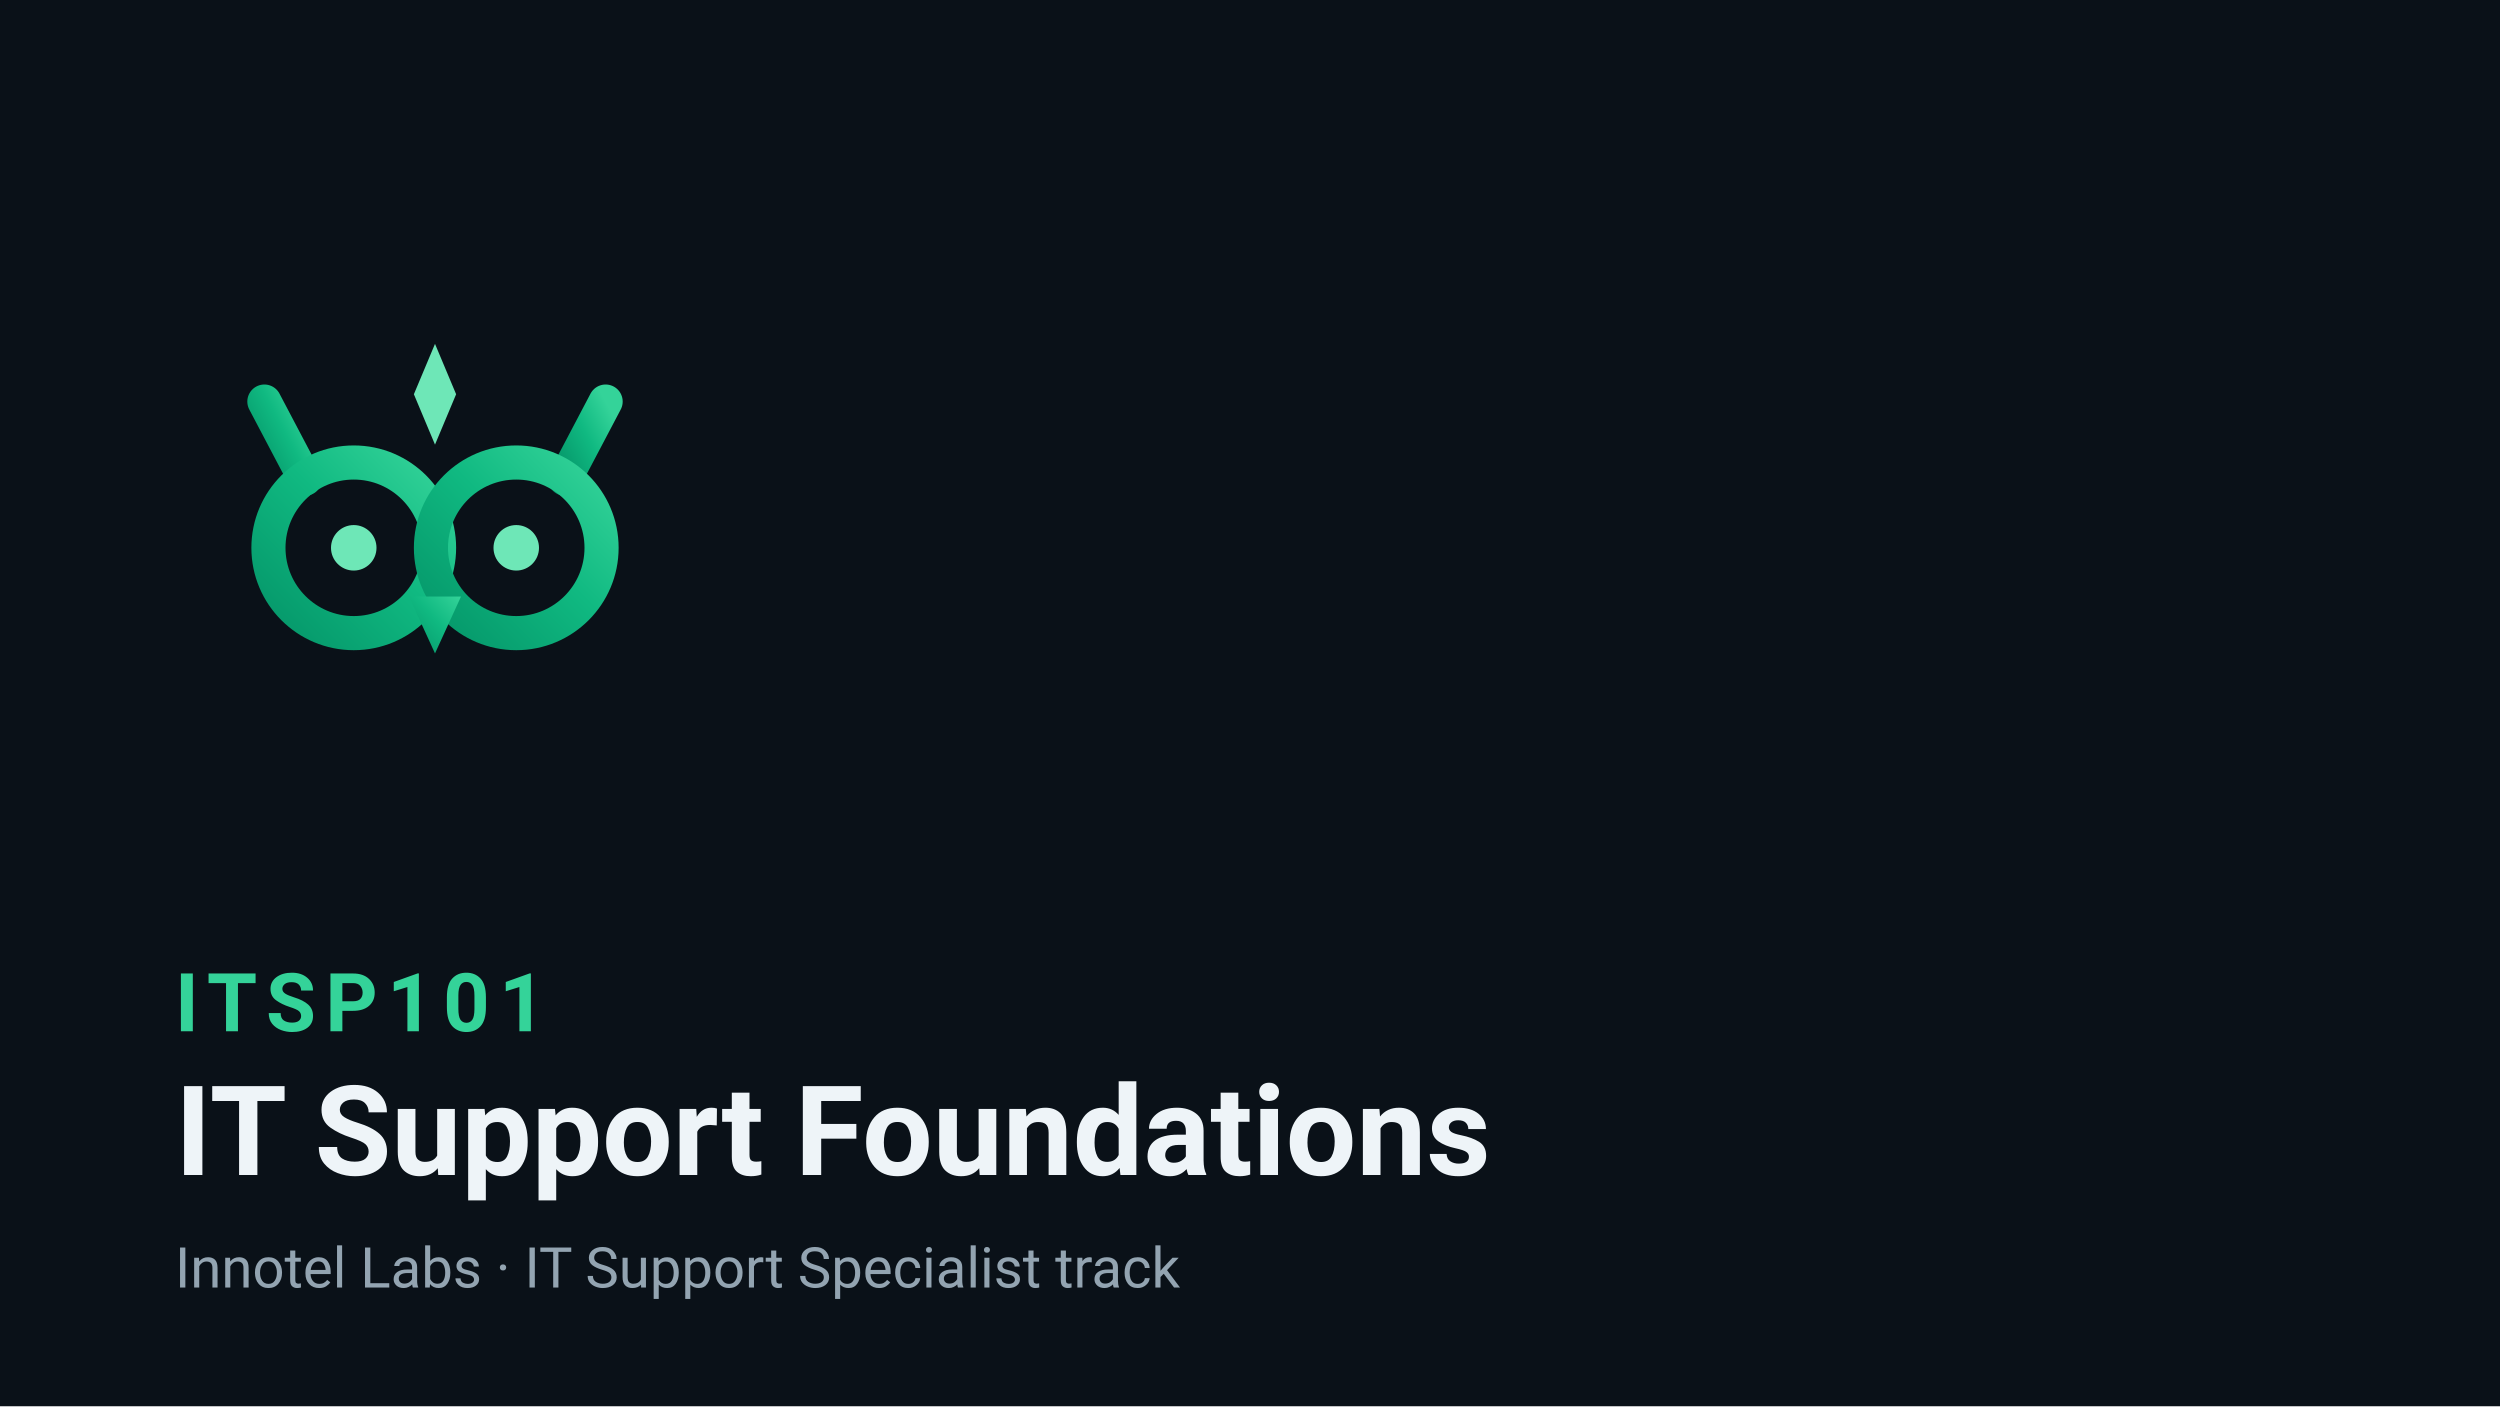
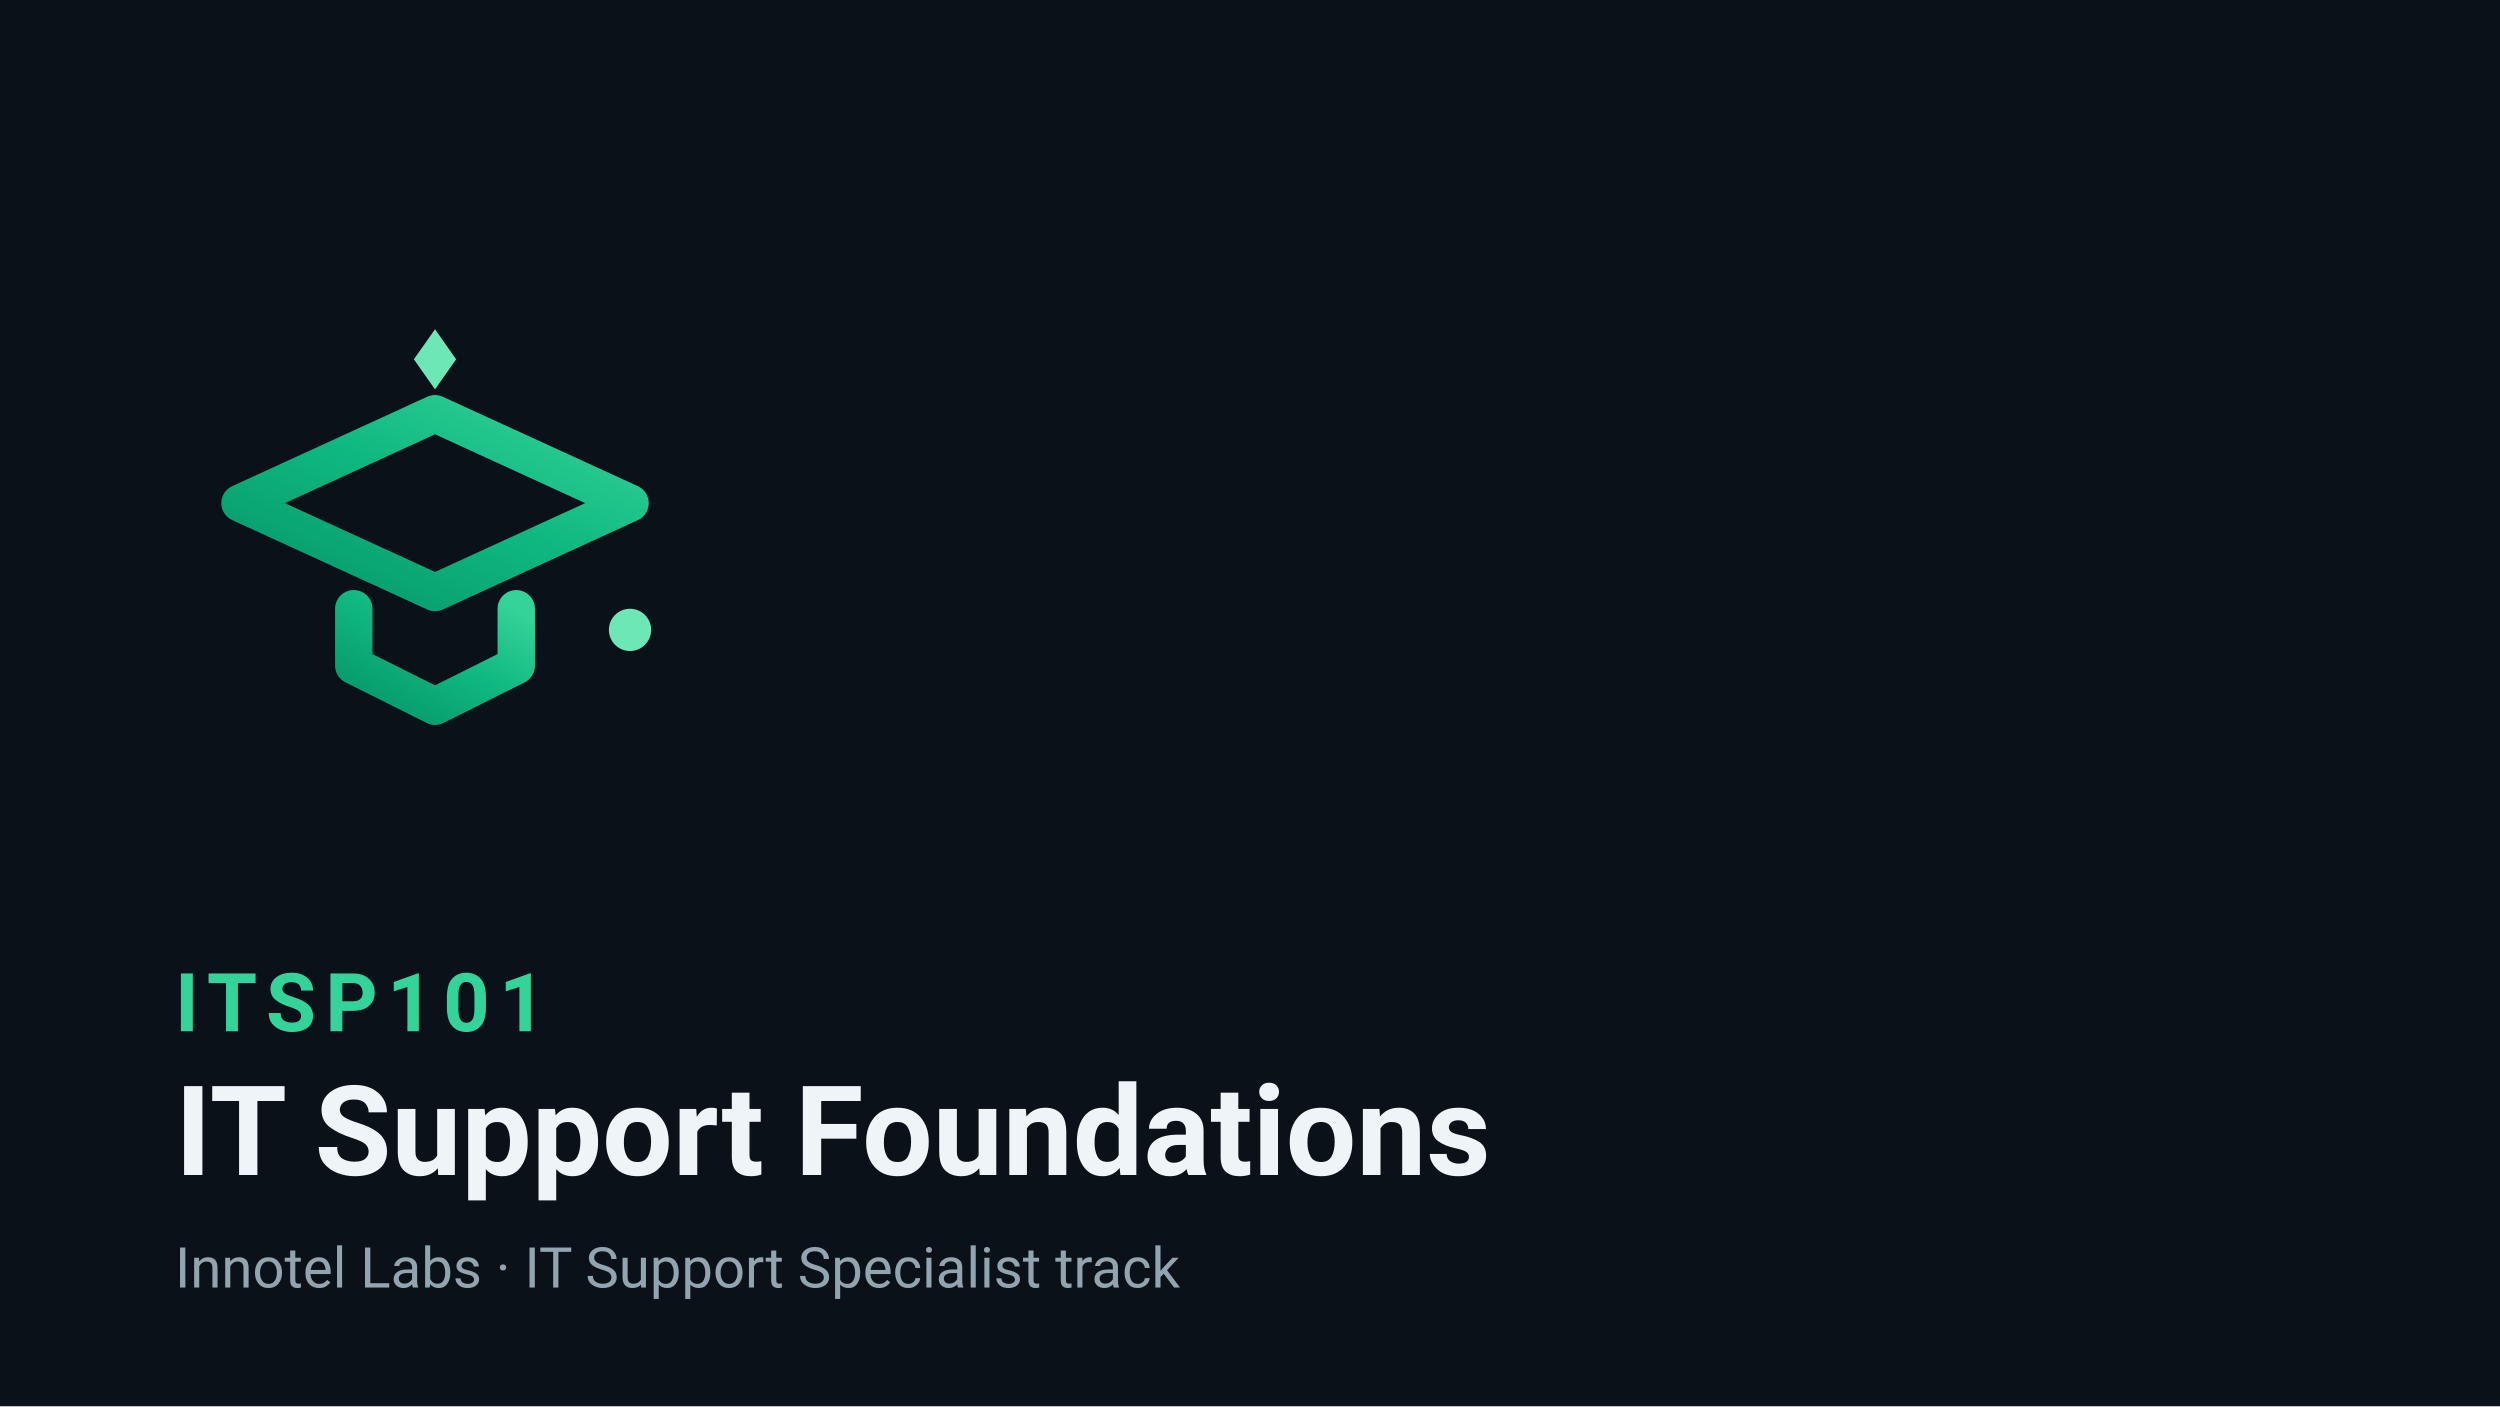
<svg xmlns="http://www.w3.org/2000/svg" viewBox="0 0 800 450" role="img" aria-label="ITSP101 — IT Support Foundations">
  <defs>
    <linearGradient id="g" x1="0" y1="1" x2="1" y2="0">
      <stop offset="0" stop-color="#059669" />
      <stop offset="0.55" stop-color="#10b981" />
      <stop offset="1" stop-color="#34d399" />
    </linearGradient>
  </defs>
  <rect width="800" height="450" fill="#0a1118" />
  <g transform="translate(56 96) scale(2.6)">
-     <g fill="none" stroke="url(#g)" stroke-width="4.2" stroke-linecap="round">
-       <path d="M16 22 L11 12.5" />
-       <path d="M48 22 L53 12.5" />
-       <circle cx="22" cy="30.5" r="10.5" />
-       <circle cx="42" cy="30.5" r="10.5" />
+     <g fill="none" stroke="url(#g)" stroke-width="4.6" stroke-linecap="round" stroke-linejoin="round">
+       <path d="M32 14 L56 25 L32 36 L8 25 L32 14" />
+       <path d="M22 38 L22 45 L32 50 L42 45 L42 38" />
+       <path d="M56 25 L56 38" />
    </g>
-     <circle cx="22" cy="30.5" r="2.8" fill="#6ee7b7" />
-     <circle cx="42" cy="30.5" r="2.8" fill="#6ee7b7" />
-     <path d="M28.8 36.5 L35.2 36.5 L32 43.5 Z" fill="url(#g)" />
-     <path d="M32 5.4 L34.6 11.6 L32 17.8 L29.4 11.6 Z" fill="#6ee7b7" />
+     <circle cx="56" cy="40.6" r="2.6" fill="#6ee7b7" />
+     <path d="M32 3.6 L34.6 7.3 L32 11 L29.4 7.3 Z" fill="#6ee7b7" />
  </g>
  <text x="56" y="330" font-family="ui-sans-serif, system-ui, 'Segoe UI', Roboto, Helvetica, Arial, sans-serif" font-size="26" font-weight="700" letter-spacing="3" fill="#34d399">ITSP101</text>
  <text x="56" y="376" font-family="ui-sans-serif, system-ui, 'Segoe UI', Roboto, Helvetica, Arial, sans-serif" font-size="40" font-weight="700" fill="#eef4f8">IT Support Foundations</text>
  <text x="56" y="412" font-family="ui-sans-serif, system-ui, 'Segoe UI', Roboto, Helvetica, Arial, sans-serif" font-size="18" fill="#93a4b1">Innotel Labs · IT Support Specialist track</text>
</svg>
